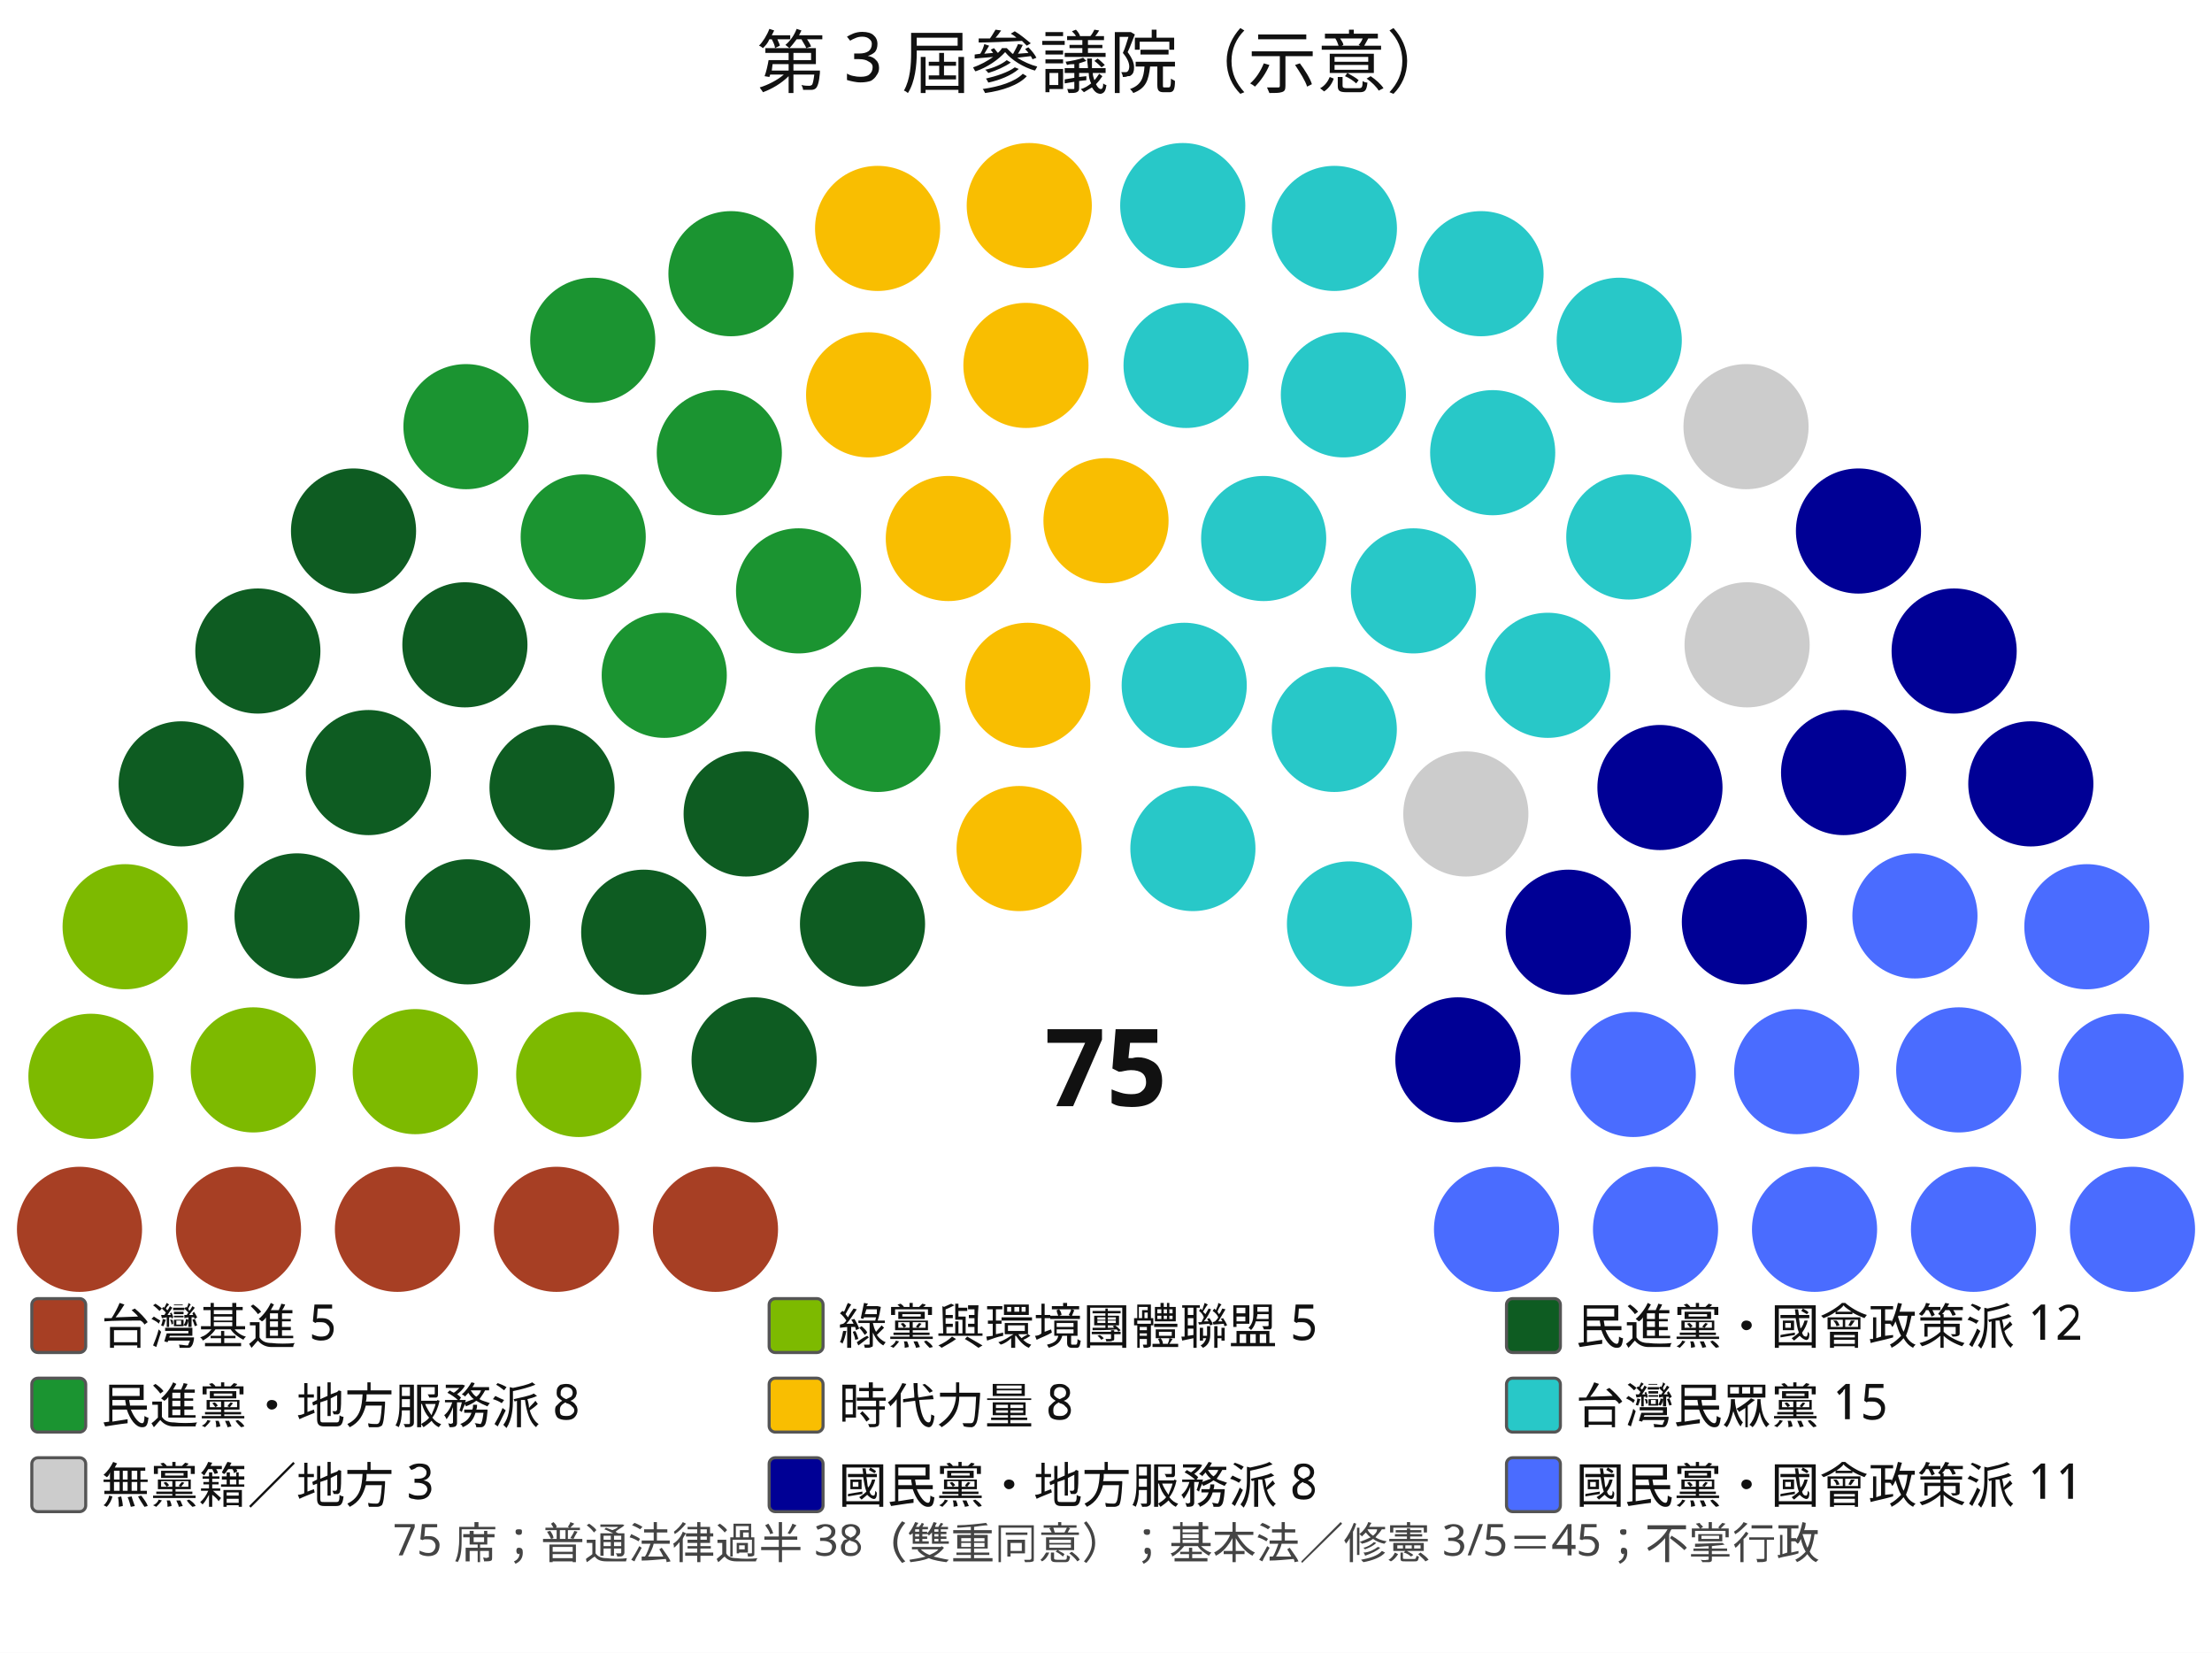
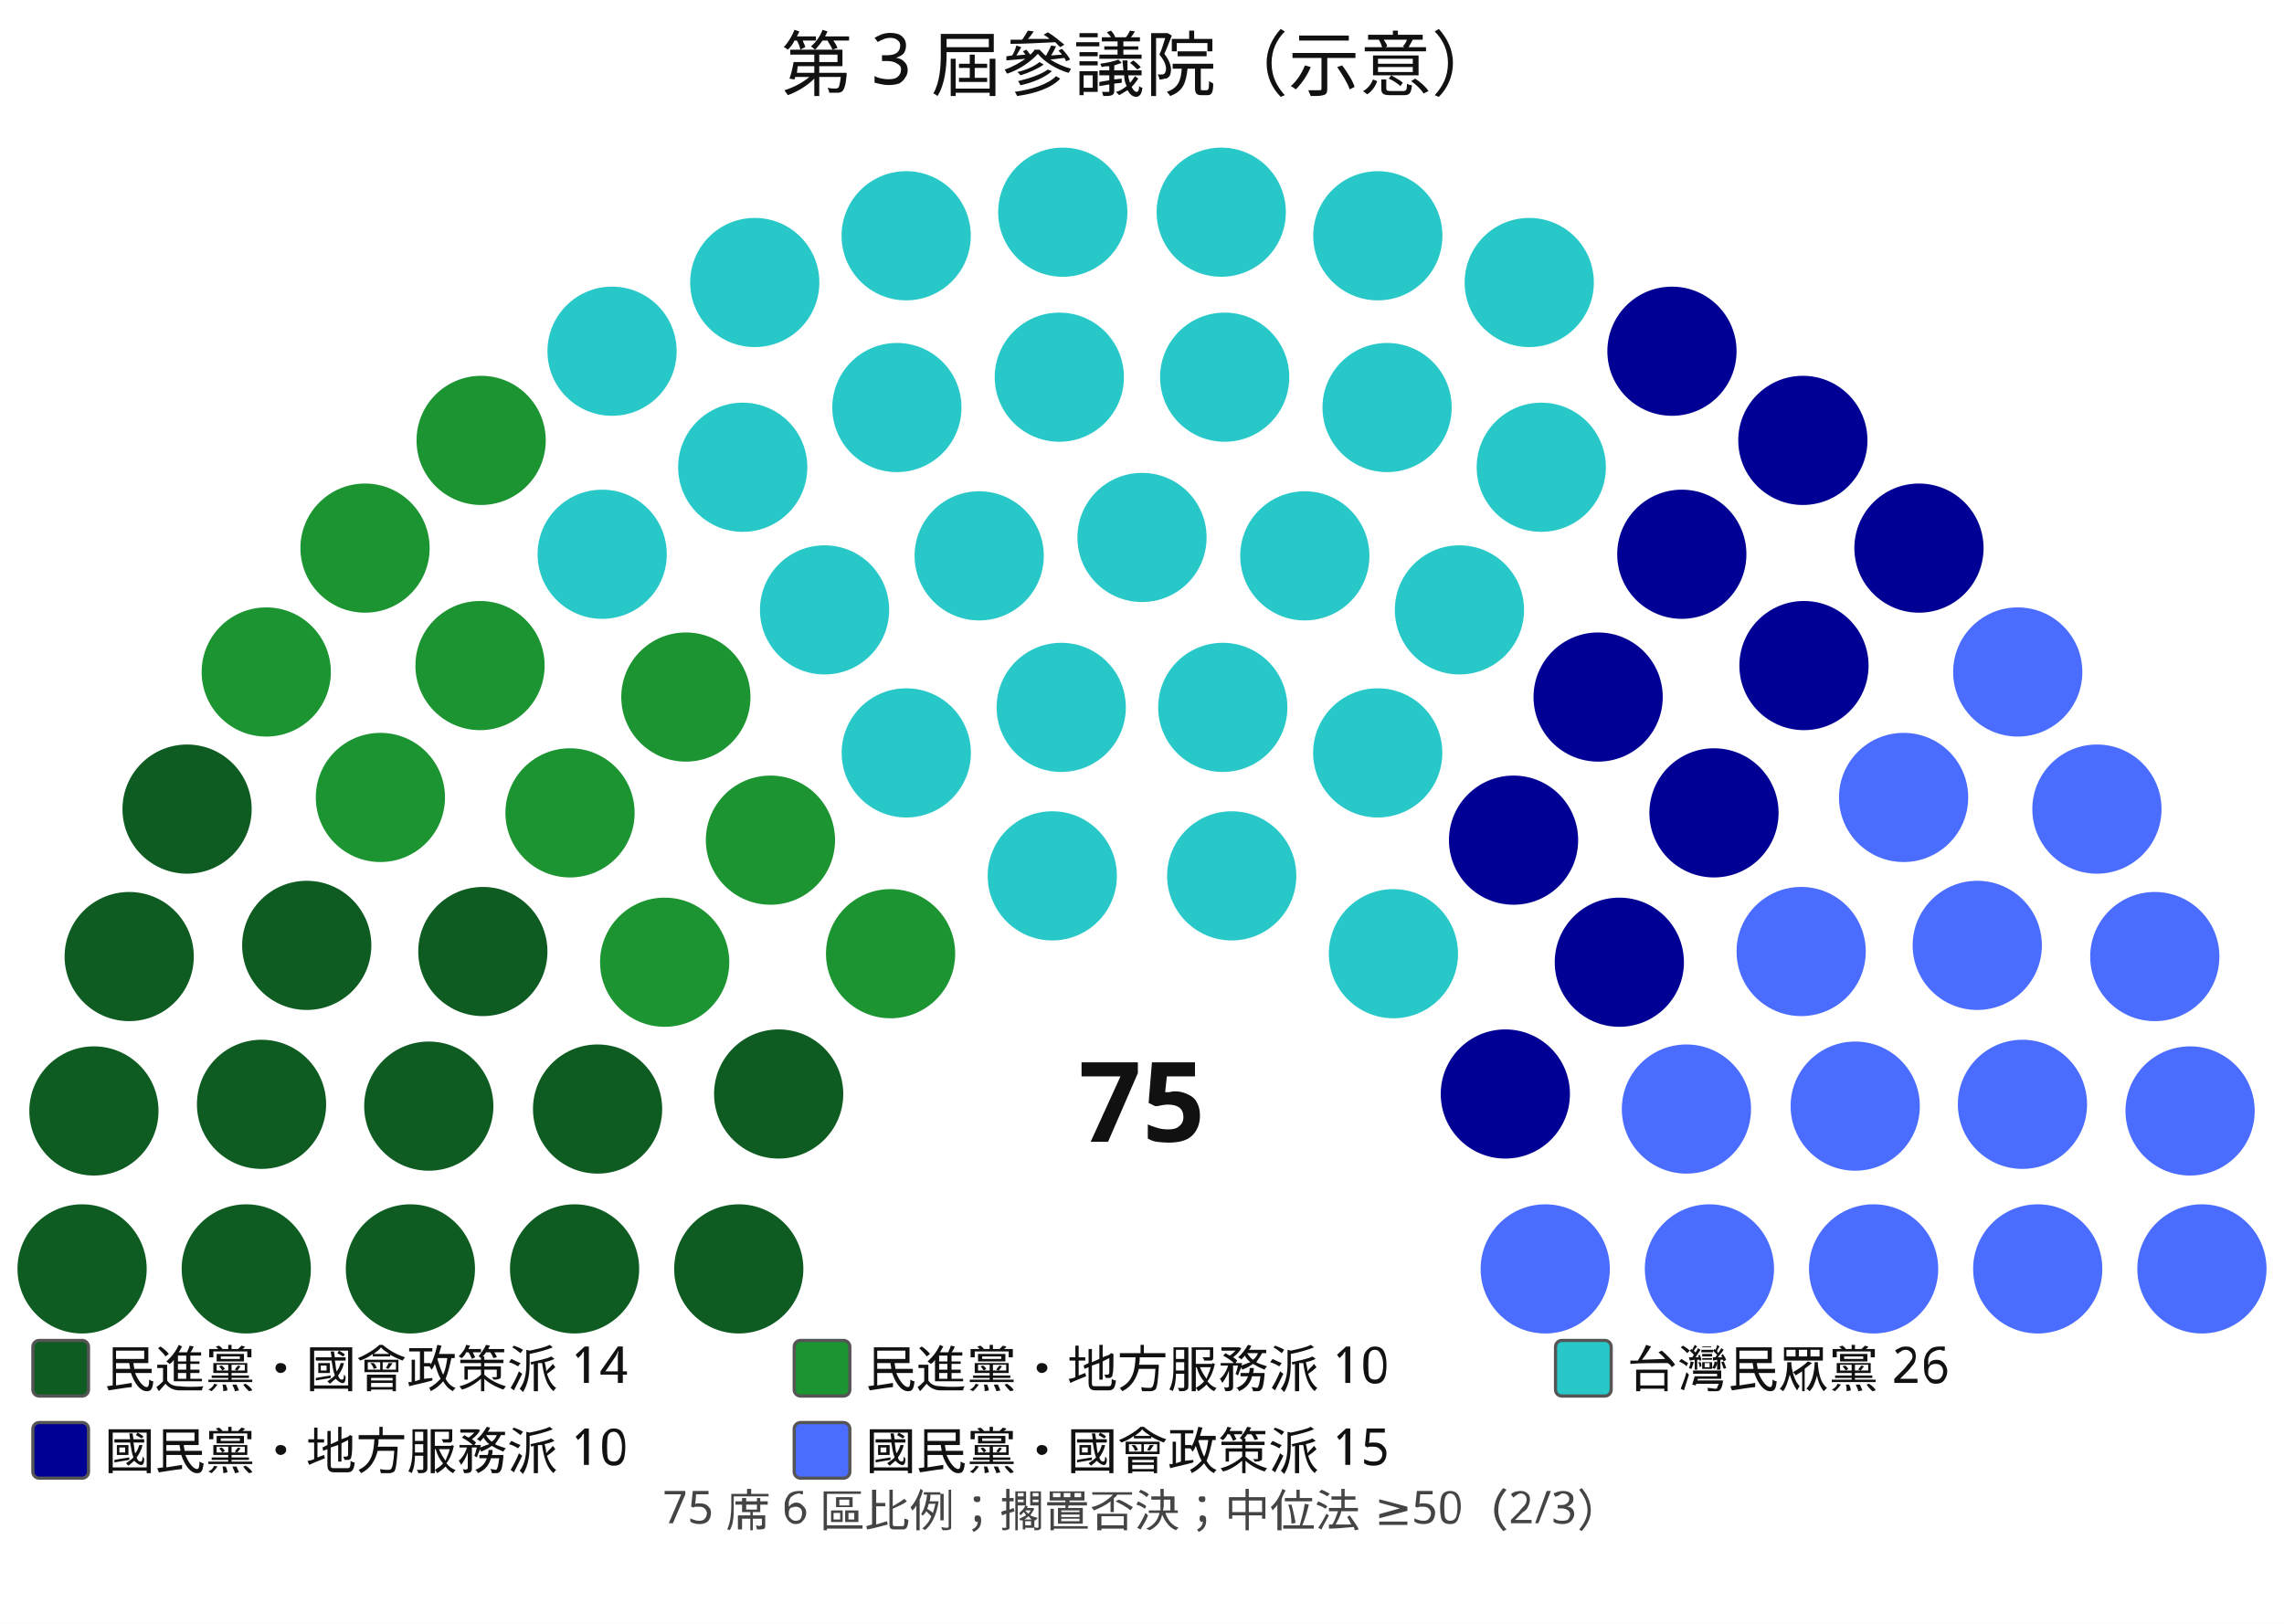
- <svg xmlns="http://www.w3.org/2000/svg" viewBox="-21.549 -23.949 43.098 32.199" role="img" aria-label="第 3 屆參議院（示意）">
-   <rect x="-21.549" y="-23.949" width="43.098" height="32.199" fill="#ffffff" />
+ <svg xmlns="http://www.w3.org/2000/svg" viewBox="-21.549 -23.949 43.098 30.649" role="img" aria-label="第 3 屆參議院（示意）">
+   <rect x="-21.549" y="-23.949" width="43.098" height="30.649" fill="#ffffff" />
  <text x="0" y="-22.249" text-anchor="middle" font-family="Noto Sans, DejaVu Sans, sans-serif" font-size="1.35" fill="#111">第 3 屆參議院（示意）</text>
-   <circle cx="-20" cy="-0" r="1.239" fill="#A73F24" stroke="#ffffff" stroke-width="0.04" />
-   <circle cx="-19.777" cy="-2.981" r="1.239" fill="#7DBA00" stroke="#ffffff" stroke-width="0.04" />
-   <circle cx="-19.111" cy="-5.895" r="1.239" fill="#7DBA00" stroke="#ffffff" stroke-width="0.04" />
+   <circle cx="-20" cy="-0" r="1.239" fill="#0E5C22" stroke="#ffffff" stroke-width="0.04" />
+   <circle cx="-19.777" cy="-2.981" r="1.239" fill="#0E5C22" stroke="#ffffff" stroke-width="0.04" />
+   <circle cx="-19.111" cy="-5.895" r="1.239" fill="#0E5C22" stroke="#ffffff" stroke-width="0.04" />
  <circle cx="-18.019" cy="-8.678" r="1.239" fill="#0E5C22" stroke="#ffffff" stroke-width="0.04" />
-   <circle cx="-16.525" cy="-11.266" r="1.239" fill="#0E5C22" stroke="#ffffff" stroke-width="0.04" />
-   <circle cx="-14.661" cy="-13.604" r="1.239" fill="#0E5C22" stroke="#ffffff" stroke-width="0.04" />
+   <circle cx="-16.525" cy="-11.266" r="1.239" fill="#1B9431" stroke="#ffffff" stroke-width="0.04" />
+   <circle cx="-14.661" cy="-13.604" r="1.239" fill="#1B9431" stroke="#ffffff" stroke-width="0.04" />
  <circle cx="-12.47" cy="-15.637" r="1.239" fill="#1B9431" stroke="#ffffff" stroke-width="0.04" />
-   <circle cx="-10" cy="-17.32" r="1.239" fill="#1B9431" stroke="#ffffff" stroke-width="0.04" />
-   <circle cx="-7.307" cy="-18.617" r="1.239" fill="#1B9431" stroke="#ffffff" stroke-width="0.04" />
-   <circle cx="-4.45" cy="-19.499" r="1.239" fill="#F9BE01" stroke="#ffffff" stroke-width="0.04" />
-   <circle cx="-1.495" cy="-19.944" r="1.239" fill="#F9BE01" stroke="#ffffff" stroke-width="0.04" />
+   <circle cx="-10" cy="-17.32" r="1.239" fill="#28C8C8" stroke="#ffffff" stroke-width="0.04" />
+   <circle cx="-7.307" cy="-18.617" r="1.239" fill="#28C8C8" stroke="#ffffff" stroke-width="0.04" />
+   <circle cx="-4.45" cy="-19.499" r="1.239" fill="#28C8C8" stroke="#ffffff" stroke-width="0.04" />
+   <circle cx="-1.495" cy="-19.944" r="1.239" fill="#28C8C8" stroke="#ffffff" stroke-width="0.04" />
  <circle cx="1.495" cy="-19.944" r="1.239" fill="#28C8C8" stroke="#ffffff" stroke-width="0.04" />
  <circle cx="4.45" cy="-19.499" r="1.239" fill="#28C8C8" stroke="#ffffff" stroke-width="0.04" />
  <circle cx="7.307" cy="-18.617" r="1.239" fill="#28C8C8" stroke="#ffffff" stroke-width="0.04" />
-   <circle cx="10" cy="-17.32" r="1.239" fill="#28C8C8" stroke="#ffffff" stroke-width="0.04" />
-   <circle cx="12.47" cy="-15.637" r="1.239" fill="#CCCCCC" stroke="#ffffff" stroke-width="0.04" />
+   <circle cx="10" cy="-17.32" r="1.239" fill="#000095" stroke="#ffffff" stroke-width="0.04" />
+   <circle cx="12.47" cy="-15.637" r="1.239" fill="#000095" stroke="#ffffff" stroke-width="0.04" />
  <circle cx="14.661" cy="-13.604" r="1.239" fill="#000095" stroke="#ffffff" stroke-width="0.04" />
-   <circle cx="16.525" cy="-11.266" r="1.239" fill="#000095" stroke="#ffffff" stroke-width="0.04" />
-   <circle cx="18.019" cy="-8.678" r="1.239" fill="#000095" stroke="#ffffff" stroke-width="0.04" />
+   <circle cx="16.525" cy="-11.266" r="1.239" fill="#4A6CFF" stroke="#ffffff" stroke-width="0.04" />
+   <circle cx="18.019" cy="-8.678" r="1.239" fill="#4A6CFF" stroke="#ffffff" stroke-width="0.04" />
  <circle cx="19.111" cy="-5.895" r="1.239" fill="#4A6CFF" stroke="#ffffff" stroke-width="0.04" />
  <circle cx="19.777" cy="-2.981" r="1.239" fill="#4A6CFF" stroke="#ffffff" stroke-width="0.04" />
  <circle cx="20" cy="0" r="1.239" fill="#4A6CFF" stroke="#ffffff" stroke-width="0.04" />
-   <circle cx="-16.902" cy="-0" r="1.239" fill="#A73F24" stroke="#ffffff" stroke-width="0.04" />
-   <circle cx="-16.614" cy="-3.106" r="1.239" fill="#7DBA00" stroke="#ffffff" stroke-width="0.04" />
+   <circle cx="-16.902" cy="-0" r="1.239" fill="#0E5C22" stroke="#ffffff" stroke-width="0.04" />
+   <circle cx="-16.614" cy="-3.106" r="1.239" fill="#0E5C22" stroke="#ffffff" stroke-width="0.04" />
  <circle cx="-15.761" cy="-6.106" r="1.239" fill="#0E5C22" stroke="#ffffff" stroke-width="0.04" />
-   <circle cx="-14.371" cy="-8.898" r="1.239" fill="#0E5C22" stroke="#ffffff" stroke-width="0.04" />
-   <circle cx="-12.491" cy="-11.387" r="1.239" fill="#0E5C22" stroke="#ffffff" stroke-width="0.04" />
-   <circle cx="-10.186" cy="-13.488" r="1.239" fill="#1B9431" stroke="#ffffff" stroke-width="0.04" />
-   <circle cx="-7.534" cy="-15.13" r="1.239" fill="#1B9431" stroke="#ffffff" stroke-width="0.04" />
-   <circle cx="-4.625" cy="-16.257" r="1.239" fill="#F9BE01" stroke="#ffffff" stroke-width="0.04" />
-   <circle cx="-1.56" cy="-16.83" r="1.239" fill="#F9BE01" stroke="#ffffff" stroke-width="0.04" />
+   <circle cx="-14.371" cy="-8.898" r="1.239" fill="#1B9431" stroke="#ffffff" stroke-width="0.04" />
+   <circle cx="-12.491" cy="-11.387" r="1.239" fill="#1B9431" stroke="#ffffff" stroke-width="0.04" />
+   <circle cx="-10.186" cy="-13.488" r="1.239" fill="#28C8C8" stroke="#ffffff" stroke-width="0.04" />
+   <circle cx="-7.534" cy="-15.13" r="1.239" fill="#28C8C8" stroke="#ffffff" stroke-width="0.04" />
+   <circle cx="-4.625" cy="-16.257" r="1.239" fill="#28C8C8" stroke="#ffffff" stroke-width="0.04" />
+   <circle cx="-1.56" cy="-16.83" r="1.239" fill="#28C8C8" stroke="#ffffff" stroke-width="0.04" />
  <circle cx="1.56" cy="-16.83" r="1.239" fill="#28C8C8" stroke="#ffffff" stroke-width="0.04" />
  <circle cx="4.625" cy="-16.257" r="1.239" fill="#28C8C8" stroke="#ffffff" stroke-width="0.04" />
  <circle cx="7.534" cy="-15.13" r="1.239" fill="#28C8C8" stroke="#ffffff" stroke-width="0.04" />
-   <circle cx="10.186" cy="-13.488" r="1.239" fill="#28C8C8" stroke="#ffffff" stroke-width="0.04" />
-   <circle cx="12.491" cy="-11.387" r="1.239" fill="#CCCCCC" stroke="#ffffff" stroke-width="0.04" />
-   <circle cx="14.371" cy="-8.898" r="1.239" fill="#000095" stroke="#ffffff" stroke-width="0.04" />
+   <circle cx="10.186" cy="-13.488" r="1.239" fill="#000095" stroke="#ffffff" stroke-width="0.04" />
+   <circle cx="12.491" cy="-11.387" r="1.239" fill="#000095" stroke="#ffffff" stroke-width="0.04" />
+   <circle cx="14.371" cy="-8.898" r="1.239" fill="#4A6CFF" stroke="#ffffff" stroke-width="0.04" />
  <circle cx="15.761" cy="-6.106" r="1.239" fill="#4A6CFF" stroke="#ffffff" stroke-width="0.04" />
  <circle cx="16.614" cy="-3.106" r="1.239" fill="#4A6CFF" stroke="#ffffff" stroke-width="0.04" />
  <circle cx="16.902" cy="0" r="1.239" fill="#4A6CFF" stroke="#ffffff" stroke-width="0.04" />
-   <circle cx="-13.805" cy="-0" r="1.239" fill="#A73F24" stroke="#ffffff" stroke-width="0.04" />
-   <circle cx="-13.458" cy="-3.072" r="1.239" fill="#7DBA00" stroke="#ffffff" stroke-width="0.04" />
+   <circle cx="-13.805" cy="-0" r="1.239" fill="#0E5C22" stroke="#ffffff" stroke-width="0.04" />
+   <circle cx="-13.458" cy="-3.072" r="1.239" fill="#0E5C22" stroke="#ffffff" stroke-width="0.04" />
  <circle cx="-12.438" cy="-5.99" r="1.239" fill="#0E5C22" stroke="#ffffff" stroke-width="0.04" />
-   <circle cx="-10.793" cy="-8.607" r="1.239" fill="#0E5C22" stroke="#ffffff" stroke-width="0.04" />
+   <circle cx="-10.793" cy="-8.607" r="1.239" fill="#1B9431" stroke="#ffffff" stroke-width="0.04" />
  <circle cx="-8.607" cy="-10.793" r="1.239" fill="#1B9431" stroke="#ffffff" stroke-width="0.04" />
-   <circle cx="-5.99" cy="-12.438" r="1.239" fill="#1B9431" stroke="#ffffff" stroke-width="0.04" />
-   <circle cx="-3.072" cy="-13.458" r="1.239" fill="#F9BE01" stroke="#ffffff" stroke-width="0.04" />
-   <circle cx="0" cy="-13.805" r="1.239" fill="#F9BE01" stroke="#ffffff" stroke-width="0.04" />
+   <circle cx="-5.99" cy="-12.438" r="1.239" fill="#28C8C8" stroke="#ffffff" stroke-width="0.04" />
+   <circle cx="-3.072" cy="-13.458" r="1.239" fill="#28C8C8" stroke="#ffffff" stroke-width="0.04" />
+   <circle cx="0" cy="-13.805" r="1.239" fill="#28C8C8" stroke="#ffffff" stroke-width="0.04" />
  <circle cx="3.072" cy="-13.458" r="1.239" fill="#28C8C8" stroke="#ffffff" stroke-width="0.04" />
  <circle cx="5.99" cy="-12.438" r="1.239" fill="#28C8C8" stroke="#ffffff" stroke-width="0.04" />
-   <circle cx="8.607" cy="-10.793" r="1.239" fill="#28C8C8" stroke="#ffffff" stroke-width="0.04" />
+   <circle cx="8.607" cy="-10.793" r="1.239" fill="#000095" stroke="#ffffff" stroke-width="0.04" />
  <circle cx="10.793" cy="-8.607" r="1.239" fill="#000095" stroke="#ffffff" stroke-width="0.04" />
-   <circle cx="12.438" cy="-5.99" r="1.239" fill="#000095" stroke="#ffffff" stroke-width="0.04" />
+   <circle cx="12.438" cy="-5.99" r="1.239" fill="#4A6CFF" stroke="#ffffff" stroke-width="0.04" />
  <circle cx="13.458" cy="-3.072" r="1.239" fill="#4A6CFF" stroke="#ffffff" stroke-width="0.04" />
  <circle cx="13.805" cy="0" r="1.239" fill="#4A6CFF" stroke="#ffffff" stroke-width="0.04" />
-   <circle cx="-10.707" cy="-0" r="1.239" fill="#A73F24" stroke="#ffffff" stroke-width="0.04" />
-   <circle cx="-10.273" cy="-3.017" r="1.239" fill="#7DBA00" stroke="#ffffff" stroke-width="0.04" />
-   <circle cx="-9.007" cy="-5.788" r="1.239" fill="#0E5C22" stroke="#ffffff" stroke-width="0.04" />
-   <circle cx="-7.011" cy="-8.092" r="1.239" fill="#0E5C22" stroke="#ffffff" stroke-width="0.04" />
-   <circle cx="-4.448" cy="-9.739" r="1.239" fill="#1B9431" stroke="#ffffff" stroke-width="0.04" />
-   <circle cx="-1.524" cy="-10.598" r="1.239" fill="#F9BE01" stroke="#ffffff" stroke-width="0.04" />
+   <circle cx="-10.707" cy="-0" r="1.239" fill="#0E5C22" stroke="#ffffff" stroke-width="0.04" />
+   <circle cx="-10.273" cy="-3.017" r="1.239" fill="#0E5C22" stroke="#ffffff" stroke-width="0.04" />
+   <circle cx="-9.007" cy="-5.788" r="1.239" fill="#1B9431" stroke="#ffffff" stroke-width="0.04" />
+   <circle cx="-7.011" cy="-8.092" r="1.239" fill="#1B9431" stroke="#ffffff" stroke-width="0.04" />
+   <circle cx="-4.448" cy="-9.739" r="1.239" fill="#28C8C8" stroke="#ffffff" stroke-width="0.04" />
+   <circle cx="-1.524" cy="-10.598" r="1.239" fill="#28C8C8" stroke="#ffffff" stroke-width="0.04" />
  <circle cx="1.524" cy="-10.598" r="1.239" fill="#28C8C8" stroke="#ffffff" stroke-width="0.04" />
  <circle cx="4.448" cy="-9.739" r="1.239" fill="#28C8C8" stroke="#ffffff" stroke-width="0.04" />
-   <circle cx="7.011" cy="-8.092" r="1.239" fill="#CCCCCC" stroke="#ffffff" stroke-width="0.04" />
+   <circle cx="7.011" cy="-8.092" r="1.239" fill="#000095" stroke="#ffffff" stroke-width="0.04" />
  <circle cx="9.007" cy="-5.788" r="1.239" fill="#000095" stroke="#ffffff" stroke-width="0.04" />
  <circle cx="10.273" cy="-3.017" r="1.239" fill="#4A6CFF" stroke="#ffffff" stroke-width="0.04" />
  <circle cx="10.707" cy="0" r="1.239" fill="#4A6CFF" stroke="#ffffff" stroke-width="0.04" />
-   <circle cx="-7.609" cy="-0" r="1.239" fill="#A73F24" stroke="#ffffff" stroke-width="0.04" />
+   <circle cx="-7.609" cy="-0" r="1.239" fill="#0E5C22" stroke="#ffffff" stroke-width="0.04" />
  <circle cx="-6.856" cy="-3.301" r="1.239" fill="#0E5C22" stroke="#ffffff" stroke-width="0.04" />
-   <circle cx="-4.744" cy="-5.949" r="1.239" fill="#0E5C22" stroke="#ffffff" stroke-width="0.04" />
-   <circle cx="-1.693" cy="-7.418" r="1.239" fill="#F9BE01" stroke="#ffffff" stroke-width="0.04" />
+   <circle cx="-4.744" cy="-5.949" r="1.239" fill="#1B9431" stroke="#ffffff" stroke-width="0.04" />
+   <circle cx="-1.693" cy="-7.418" r="1.239" fill="#28C8C8" stroke="#ffffff" stroke-width="0.04" />
  <circle cx="1.693" cy="-7.418" r="1.239" fill="#28C8C8" stroke="#ffffff" stroke-width="0.04" />
  <circle cx="4.744" cy="-5.949" r="1.239" fill="#28C8C8" stroke="#ffffff" stroke-width="0.04" />
  <circle cx="6.856" cy="-3.301" r="1.239" fill="#000095" stroke="#ffffff" stroke-width="0.04" />
  <circle cx="7.609" cy="0" r="1.239" fill="#4A6CFF" stroke="#ffffff" stroke-width="0.04" />
  <text x="0" y="-2.400" text-anchor="middle" font-family="Noto Sans, DejaVu Sans, sans-serif" font-size="2.1" font-weight="700" fill="#111">75</text>
-   <rect x="-20.929" y="1.350" width="1.05" height="1.05" fill="#A73F24" stroke="#555" stroke-width="0.06" rx="0.12" />
-   <text x="-19.579" y="2.230" font-family="Noto Sans, DejaVu Sans, sans-serif" font-size="0.95" fill="#111">台灣基進 5</text>
-   <rect x="-6.563" y="1.350" width="1.05" height="1.05" fill="#7DBA00" stroke="#555" stroke-width="0.06" rx="0.12" />
-   <text x="-5.213" y="2.230" font-family="Noto Sans, DejaVu Sans, sans-serif" font-size="0.95" fill="#111">綠黨與環境團體聯盟 5</text>
-   <rect x="7.803" y="1.350" width="1.05" height="1.05" fill="#0E5C22" stroke="#555" stroke-width="0.06" rx="0.12" />
-   <text x="9.153" y="2.230" font-family="Noto Sans, DejaVu Sans, sans-serif" font-size="0.95" fill="#111">民進黨・國會政策派 12</text>
-   <rect x="-20.929" y="2.900" width="1.05" height="1.05" fill="#1B9431" stroke="#555" stroke-width="0.06" rx="0.12" />
-   <text x="-19.579" y="3.780" font-family="Noto Sans, DejaVu Sans, sans-serif" font-size="0.95" fill="#111">民進黨・地方服務派 8</text>
-   <rect x="-6.563" y="2.900" width="1.05" height="1.05" fill="#F9BE01" stroke="#555" stroke-width="0.06" rx="0.12" />
-   <text x="-5.213" y="3.780" font-family="Noto Sans, DejaVu Sans, sans-serif" font-size="0.95" fill="#111">時代力量 8</text>
-   <rect x="7.803" y="2.900" width="1.05" height="1.05" fill="#28C8C8" stroke="#555" stroke-width="0.06" rx="0.12" />
-   <text x="9.153" y="3.780" font-family="Noto Sans, DejaVu Sans, sans-serif" font-size="0.95" fill="#111">台灣民眾黨 15</text>
-   <rect x="-20.929" y="4.450" width="1.05" height="1.05" fill="#CCCCCC" stroke="#555" stroke-width="0.06" rx="0.12" />
-   <text x="-19.579" y="5.330" font-family="Noto Sans, DejaVu Sans, sans-serif" font-size="0.95" fill="#111">無黨籍／地方 3</text>
-   <rect x="-6.563" y="4.450" width="1.05" height="1.05" fill="#000095" stroke="#555" stroke-width="0.06" rx="0.12" />
-   <text x="-5.213" y="5.330" font-family="Noto Sans, DejaVu Sans, sans-serif" font-size="0.95" fill="#111">國民黨・地方服務派 8</text>
-   <rect x="7.803" y="4.450" width="1.05" height="1.05" fill="#4A6CFF" stroke="#555" stroke-width="0.06" rx="0.12" />
-   <text x="9.153" y="5.330" font-family="Noto Sans, DejaVu Sans, sans-serif" font-size="0.95" fill="#111">國民黨・國會政策派 11</text>
-   <text x="0" y="6.350" text-anchor="middle" font-family="Noto Sans, DejaVu Sans, sans-serif" font-size="0.85" fill="#444">75 席；普通法律過半 38（雙重同意）；基本法／修憲 3/5＝45；不掌行政</text>
+   <rect x="-20.929" y="1.350" width="1.05" height="1.05" fill="#0E5C22" stroke="#555" stroke-width="0.06" rx="0.12" />
+   <text x="-19.579" y="2.230" font-family="Noto Sans, DejaVu Sans, sans-serif" font-size="0.95" fill="#111">民進黨・國會政策派 14</text>
+   <rect x="-6.563" y="1.350" width="1.05" height="1.05" fill="#1B9431" stroke="#555" stroke-width="0.06" rx="0.12" />
+   <text x="-5.213" y="2.230" font-family="Noto Sans, DejaVu Sans, sans-serif" font-size="0.95" fill="#111">民進黨・地方服務派 10</text>
+   <rect x="7.803" y="1.350" width="1.05" height="1.05" fill="#28C8C8" stroke="#555" stroke-width="0.06" rx="0.12" />
+   <text x="9.153" y="2.230" font-family="Noto Sans, DejaVu Sans, sans-serif" font-size="0.95" fill="#111">台灣民眾黨 26</text>
+   <rect x="-20.929" y="2.900" width="1.05" height="1.05" fill="#000095" stroke="#555" stroke-width="0.06" rx="0.12" />
+   <text x="-19.579" y="3.780" font-family="Noto Sans, DejaVu Sans, sans-serif" font-size="0.95" fill="#111">國民黨・地方服務派 10</text>
+   <rect x="-6.563" y="2.900" width="1.05" height="1.05" fill="#4A6CFF" stroke="#555" stroke-width="0.06" rx="0.12" />
+   <text x="-5.213" y="3.780" font-family="Noto Sans, DejaVu Sans, sans-serif" font-size="0.95" fill="#111">國民黨・國會政策派 15</text>
+   <text x="0" y="4.800" text-anchor="middle" font-family="Noto Sans, DejaVu Sans, sans-serif" font-size="0.85" fill="#444">75 席 6 區比例；擱置否決；中位法 ≥50（2/3）</text>
</svg>
